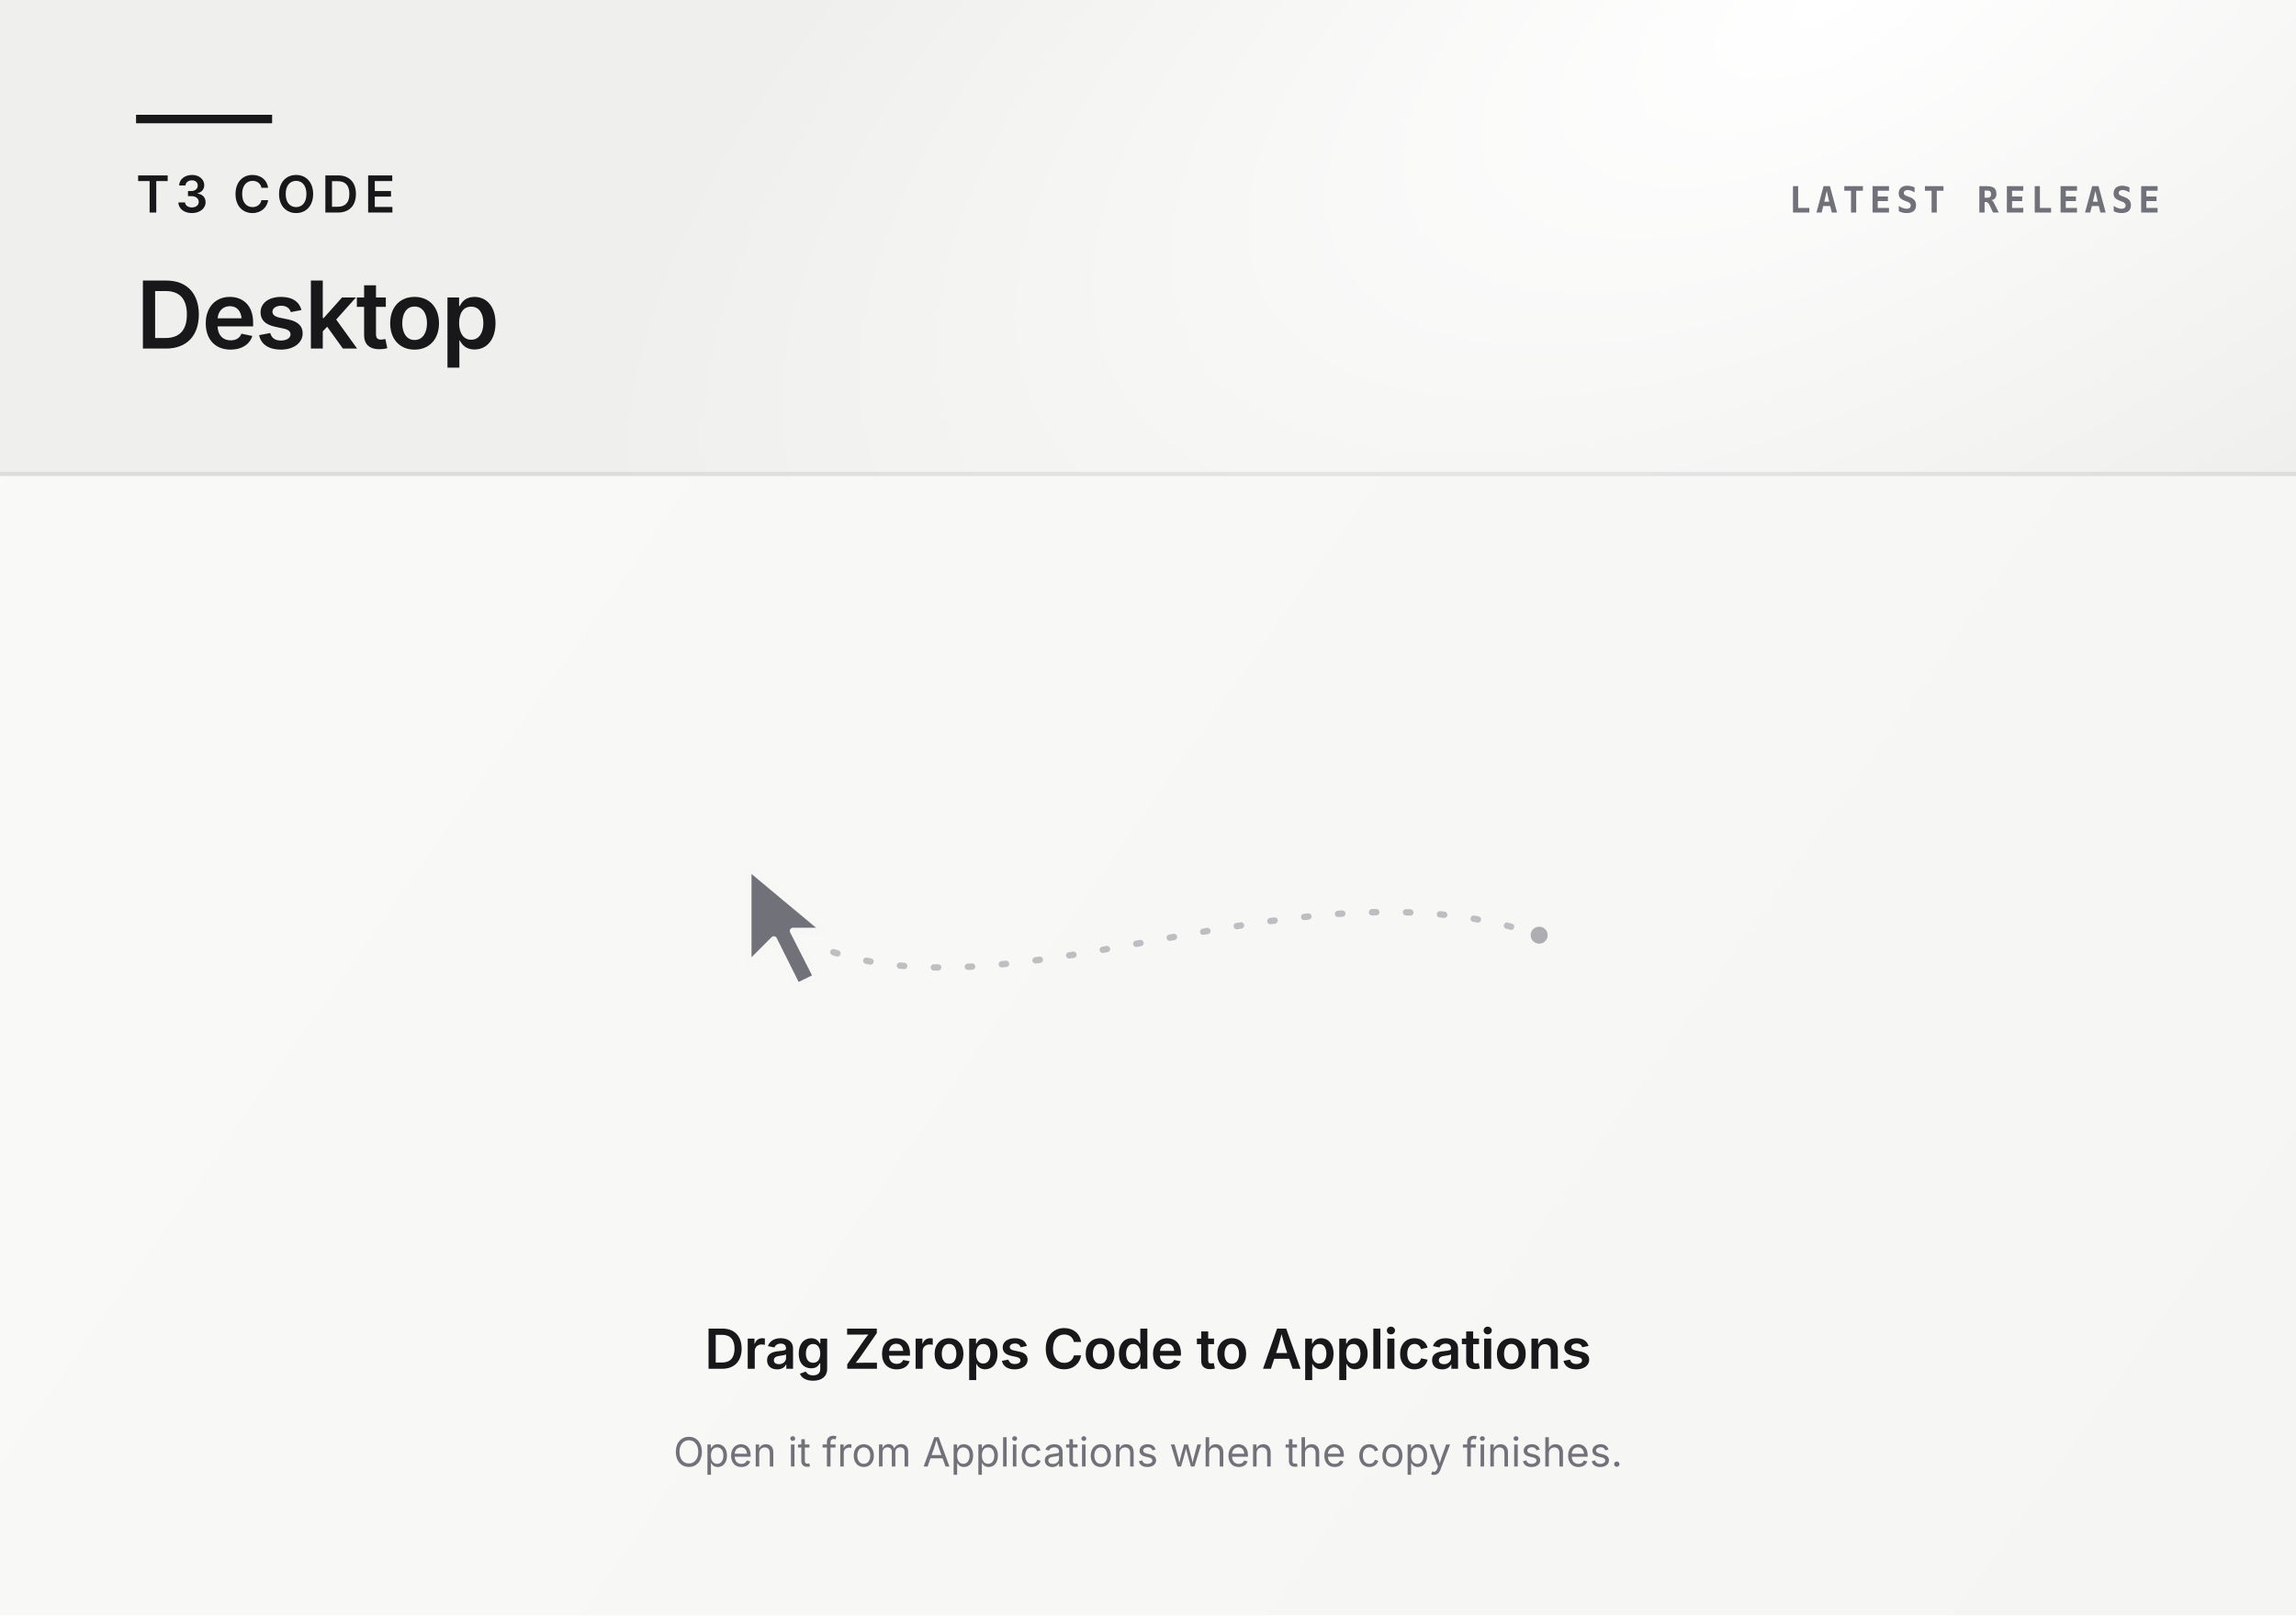
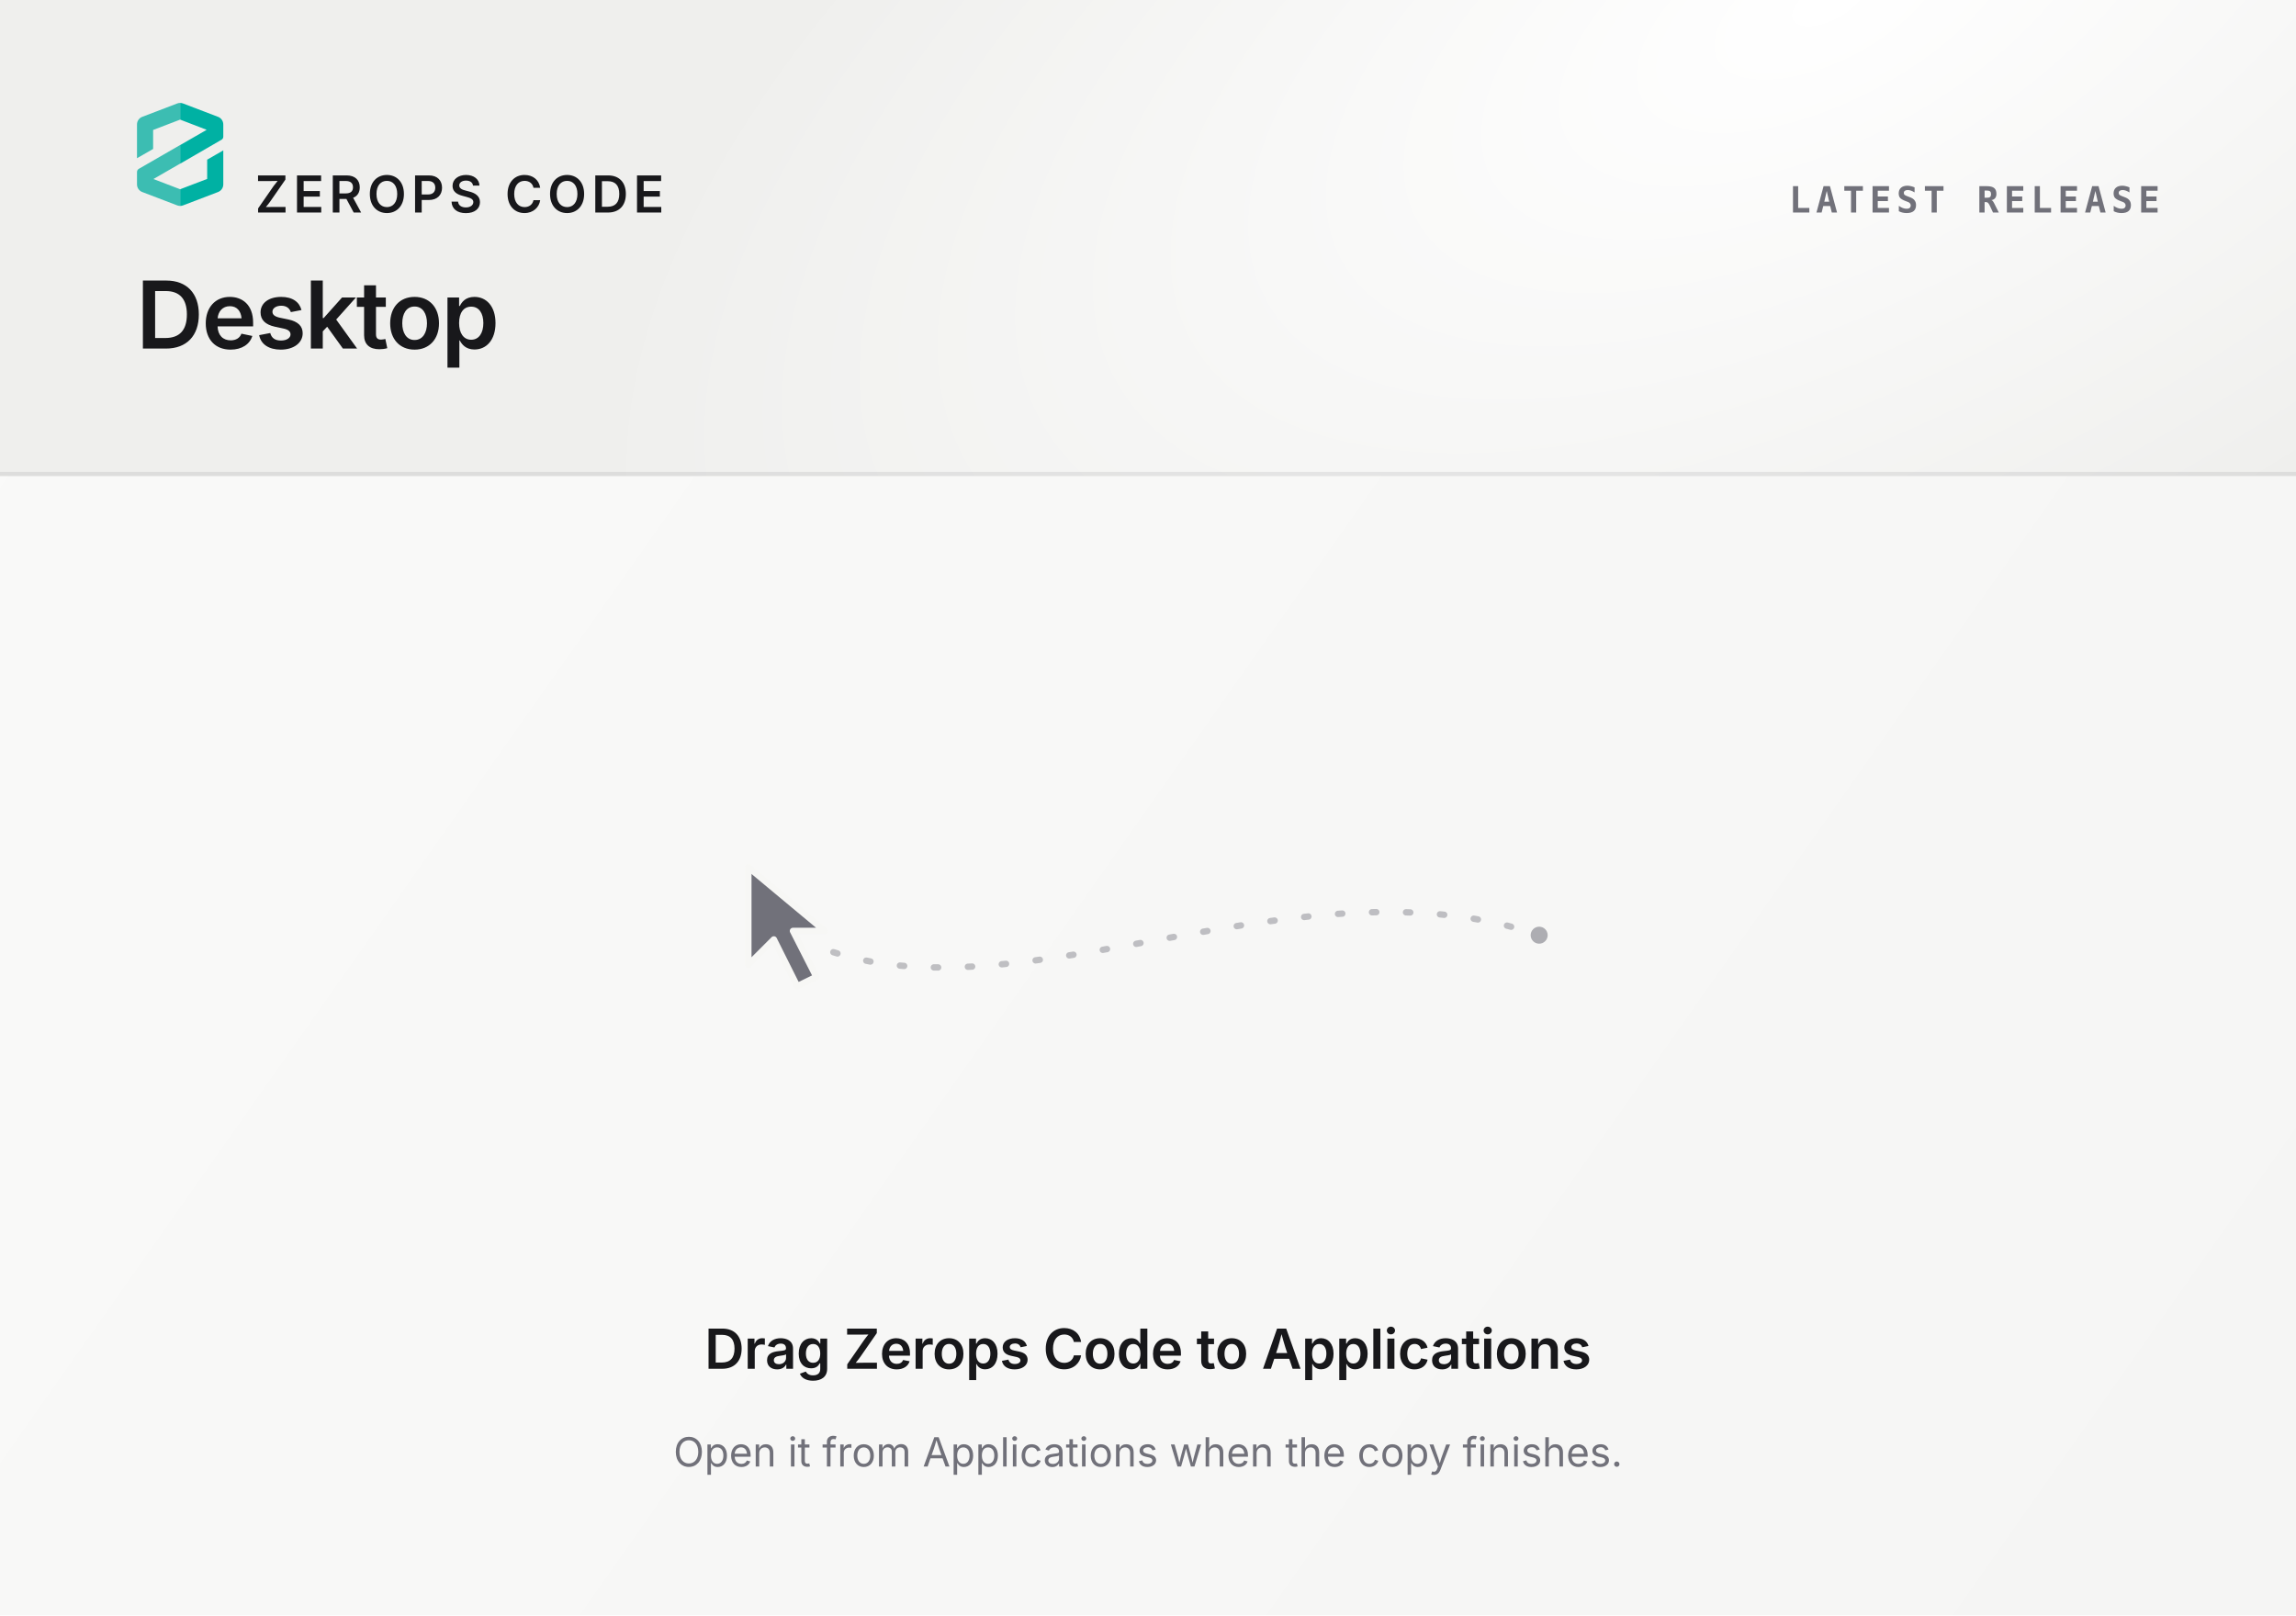
<svg xmlns="http://www.w3.org/2000/svg" width="1080" height="760" viewBox="0 0 540 380" fill="none">
  <defs>
    <linearGradient id="latest-surface" x1="0" y1="0" x2="540" y2="380" gradientUnits="userSpaceOnUse">
      <stop stop-color="#FAFAF9" />
      <stop offset="1" stop-color="#F5F5F4" />
    </linearGradient>
    <radialGradient id="latest-light" cx="0" cy="0" r="1" gradientUnits="userSpaceOnUse" gradientTransform="translate(430 0) rotate(152) scale(320 150)">
      <stop stop-color="#FFFFFF" />
      <stop offset="1" stop-color="#FFFFFF" stop-opacity="0" />
    </radialGradient>
  </defs>
  <rect width="540" height="380" fill="url(#latest-surface)" />
  <rect width="540" height="112" fill="#EFEFED" />
  <rect width="540" height="112" fill="url(#latest-light)" />
  <path d="M0 111.5H540" stroke="#18181B" stroke-opacity="0.08" />
-   <path d="M32 28H64" stroke="#18181B" stroke-width="2" />
+   <g transform="translate(32 24) scale(0.48)">
+     <path d="M20.19.7L3 7.27A4 4 0 0 0 .46 11v16.54L8.36 23v-9.3L21.6 8.62V.44a4 4 0 0 0-1.41.26z" fill="#3cbdb2" />
+     <path d="M8.5 37.74l13.1-7.55v-9.12L1.36 32.74a1.82 1.82 0 0 0-.9 1.56v6.11A4 4 0 0 0 3 44.1l17.19 6.57a4 4 0 0 0 1.41.26v-8.18z" fill="#3cbdb2" />
+     <path d="M41.9 18.47a1.67 1.67 0 0 0 .84-1.47v-6a4 4 0 0 0-2.54-3.73L23 .7a4 4 0 0 0-1.4-.26v8.18l13 5-13 7.49v9.12z" fill="#00b1a3" />
+     <path d="M23 50.67l17.2-6.57a4 4 0 0 0 2.54-3.69V23.7l-7.9 4.56v9.43L21.6 42.75v8.18a4 4 0 0 0 1.4-.26z" fill="#00b1a3" />
+   </g>
  <g font-family="-apple-system, BlinkMacSystemFont, sans-serif" fill="#18181B">
-     <text x="32" y="50" font-size="12" font-weight="600" letter-spacing="1.4">T3 CODE</text>
+     <text x="60" y="50" font-size="12" font-weight="600" letter-spacing="1.15">ZEROPS CODE</text>
    <text x="32" y="82" font-size="22" font-weight="600" letter-spacing="-0.45">Desktop</text>
    <text x="508" y="50" text-anchor="end" font-family="ui-monospace, SFMono-Regular, Menlo, monospace" font-size="8.5" font-weight="600" letter-spacing="1.2" fill="#71717A">LATEST RELEASE</text>
  </g>
  <path d="M196 224C242 239 307 201 362 220" stroke="#71717A" stroke-width="1.5" stroke-linecap="round" stroke-dasharray="1 7" opacity="0.42" />
  <circle cx="362" cy="220" r="2" fill="#71717A" opacity="0.55" />
  <path d="M176 204V227L182 221L187.5 232L192 229.8L186.5 219H194L176 204Z" fill="#71717A" stroke="#F7F7F5" stroke-width="1.5" stroke-linejoin="round" />
  <g font-family="-apple-system, BlinkMacSystemFont, sans-serif" text-anchor="middle">
    <text x="270" y="322" font-size="13" font-weight="600" letter-spacing="-0.1" fill="#18181B">Drag Zerops Code to Applications</text>
    <text x="270" y="345" font-size="9.5" fill="#71717A">Open it from Applications when the copy finishes.</text>
  </g>
</svg>
